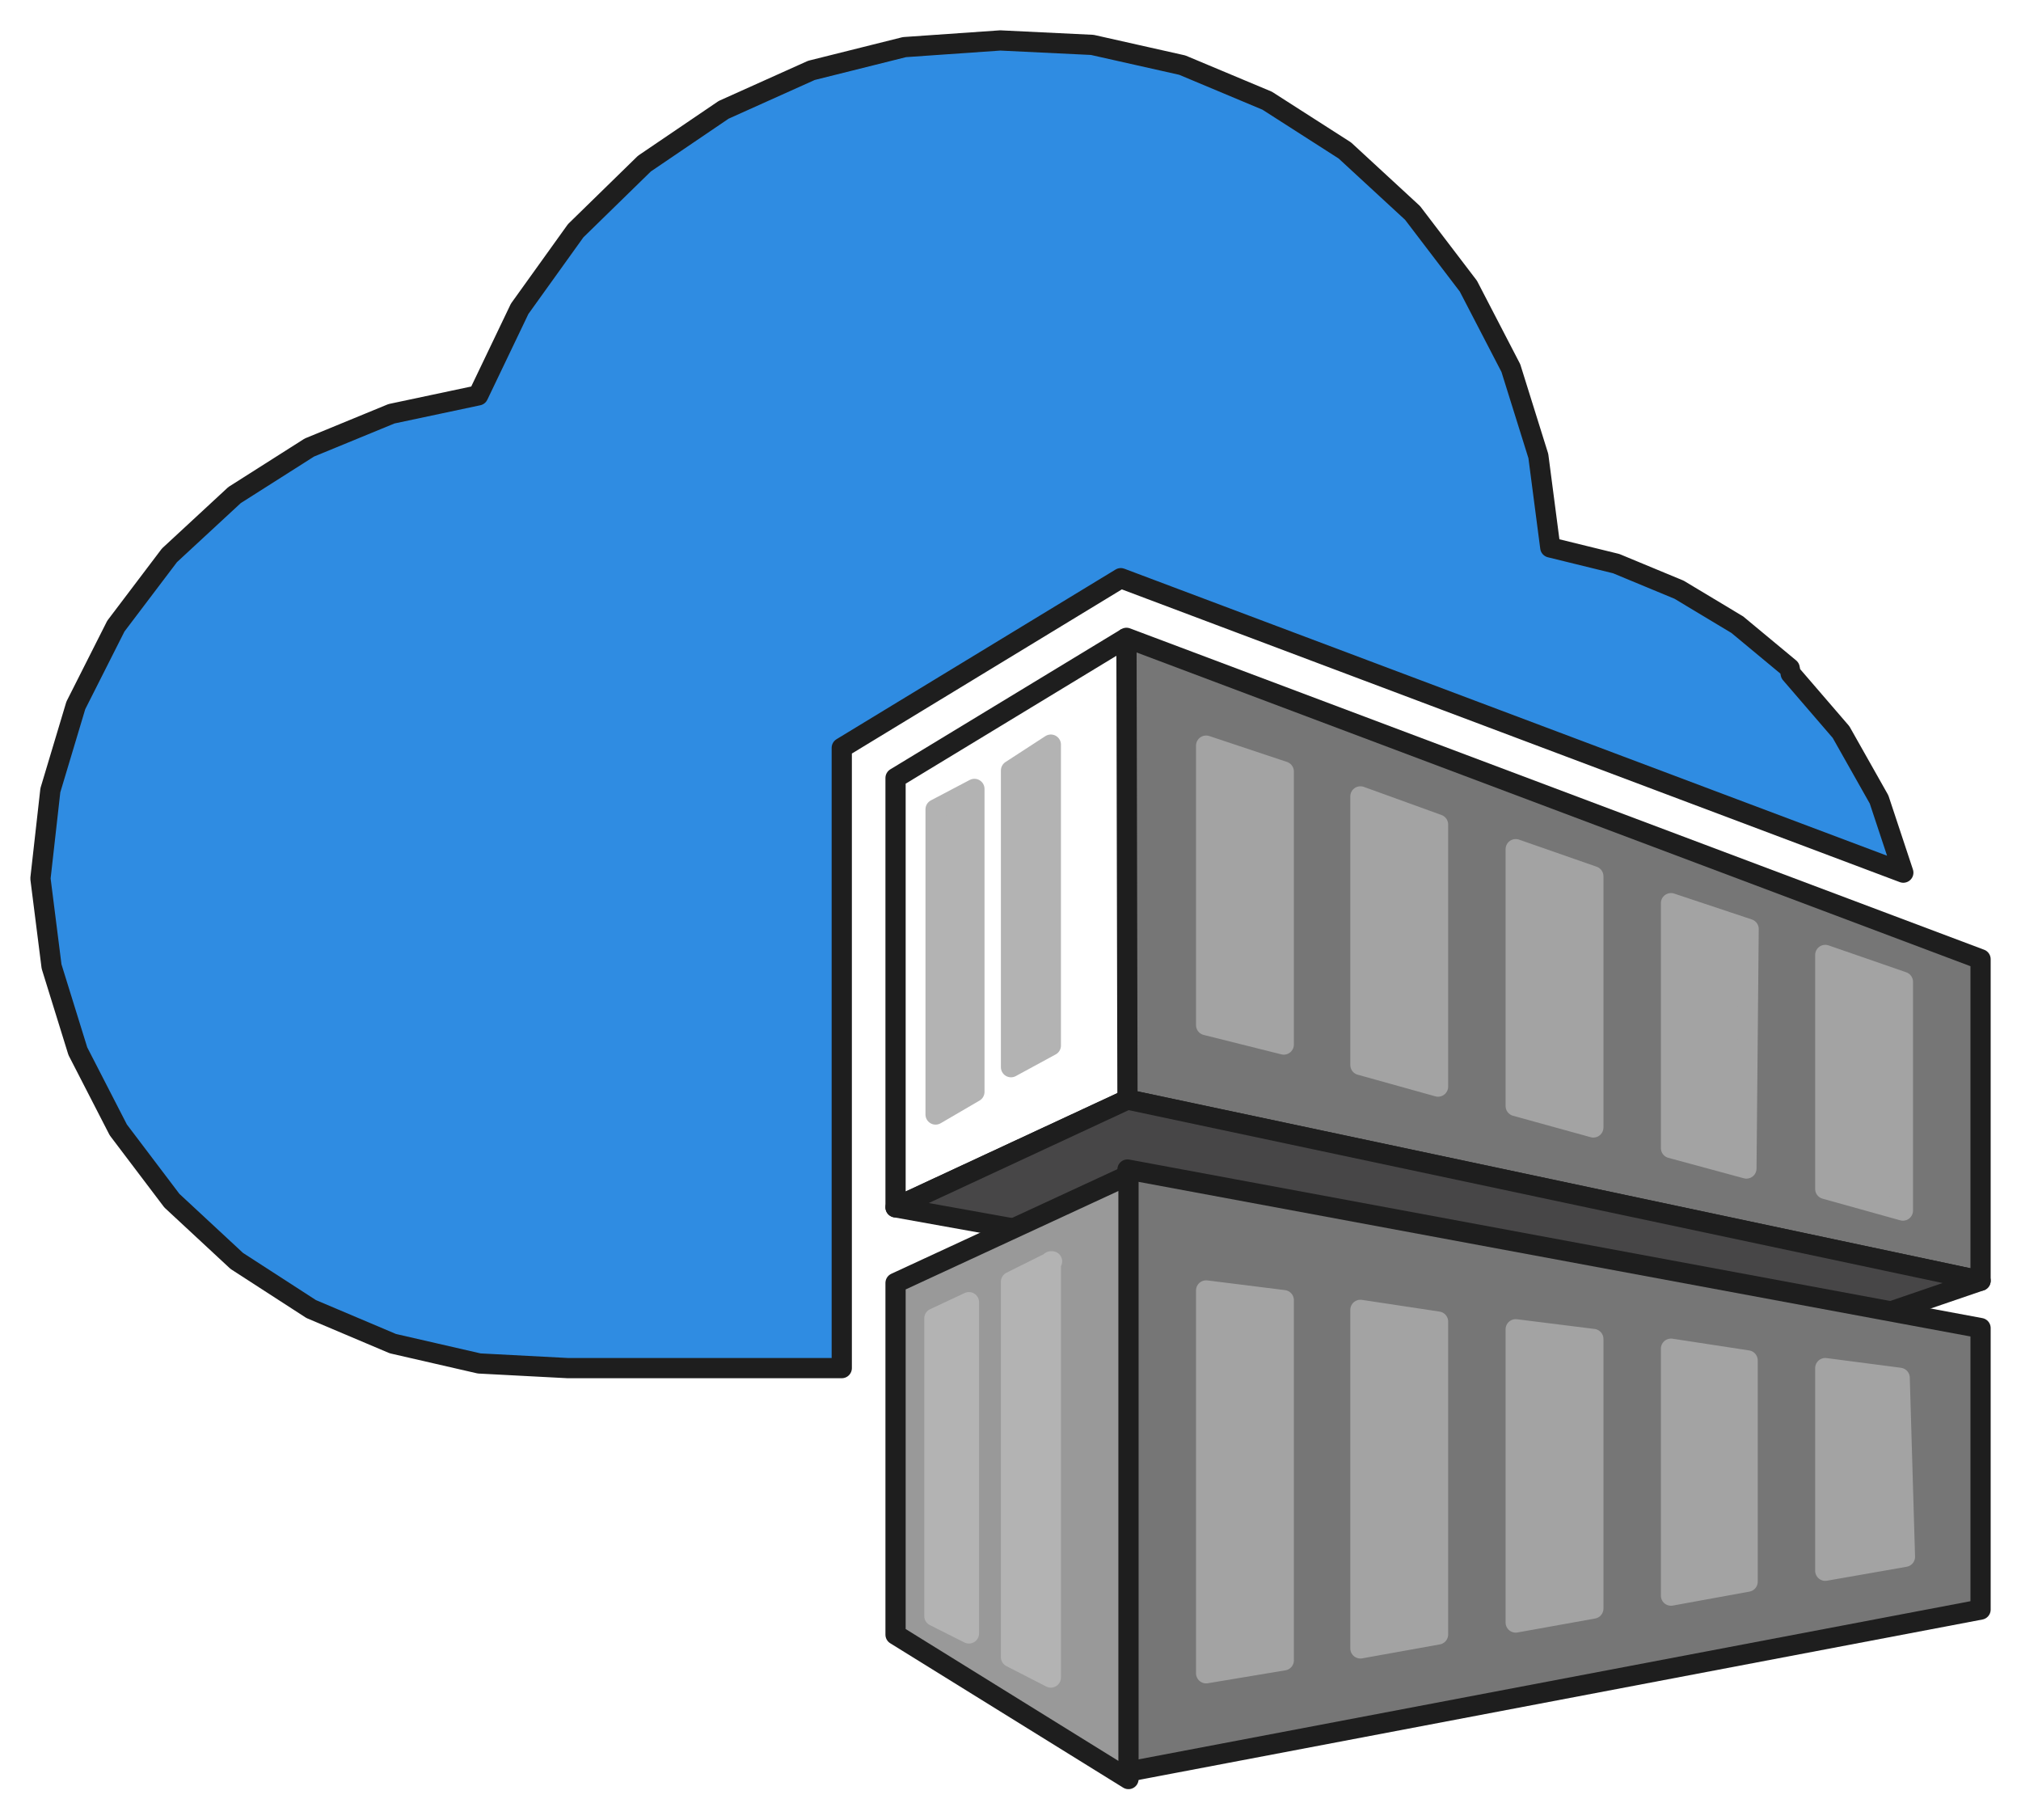
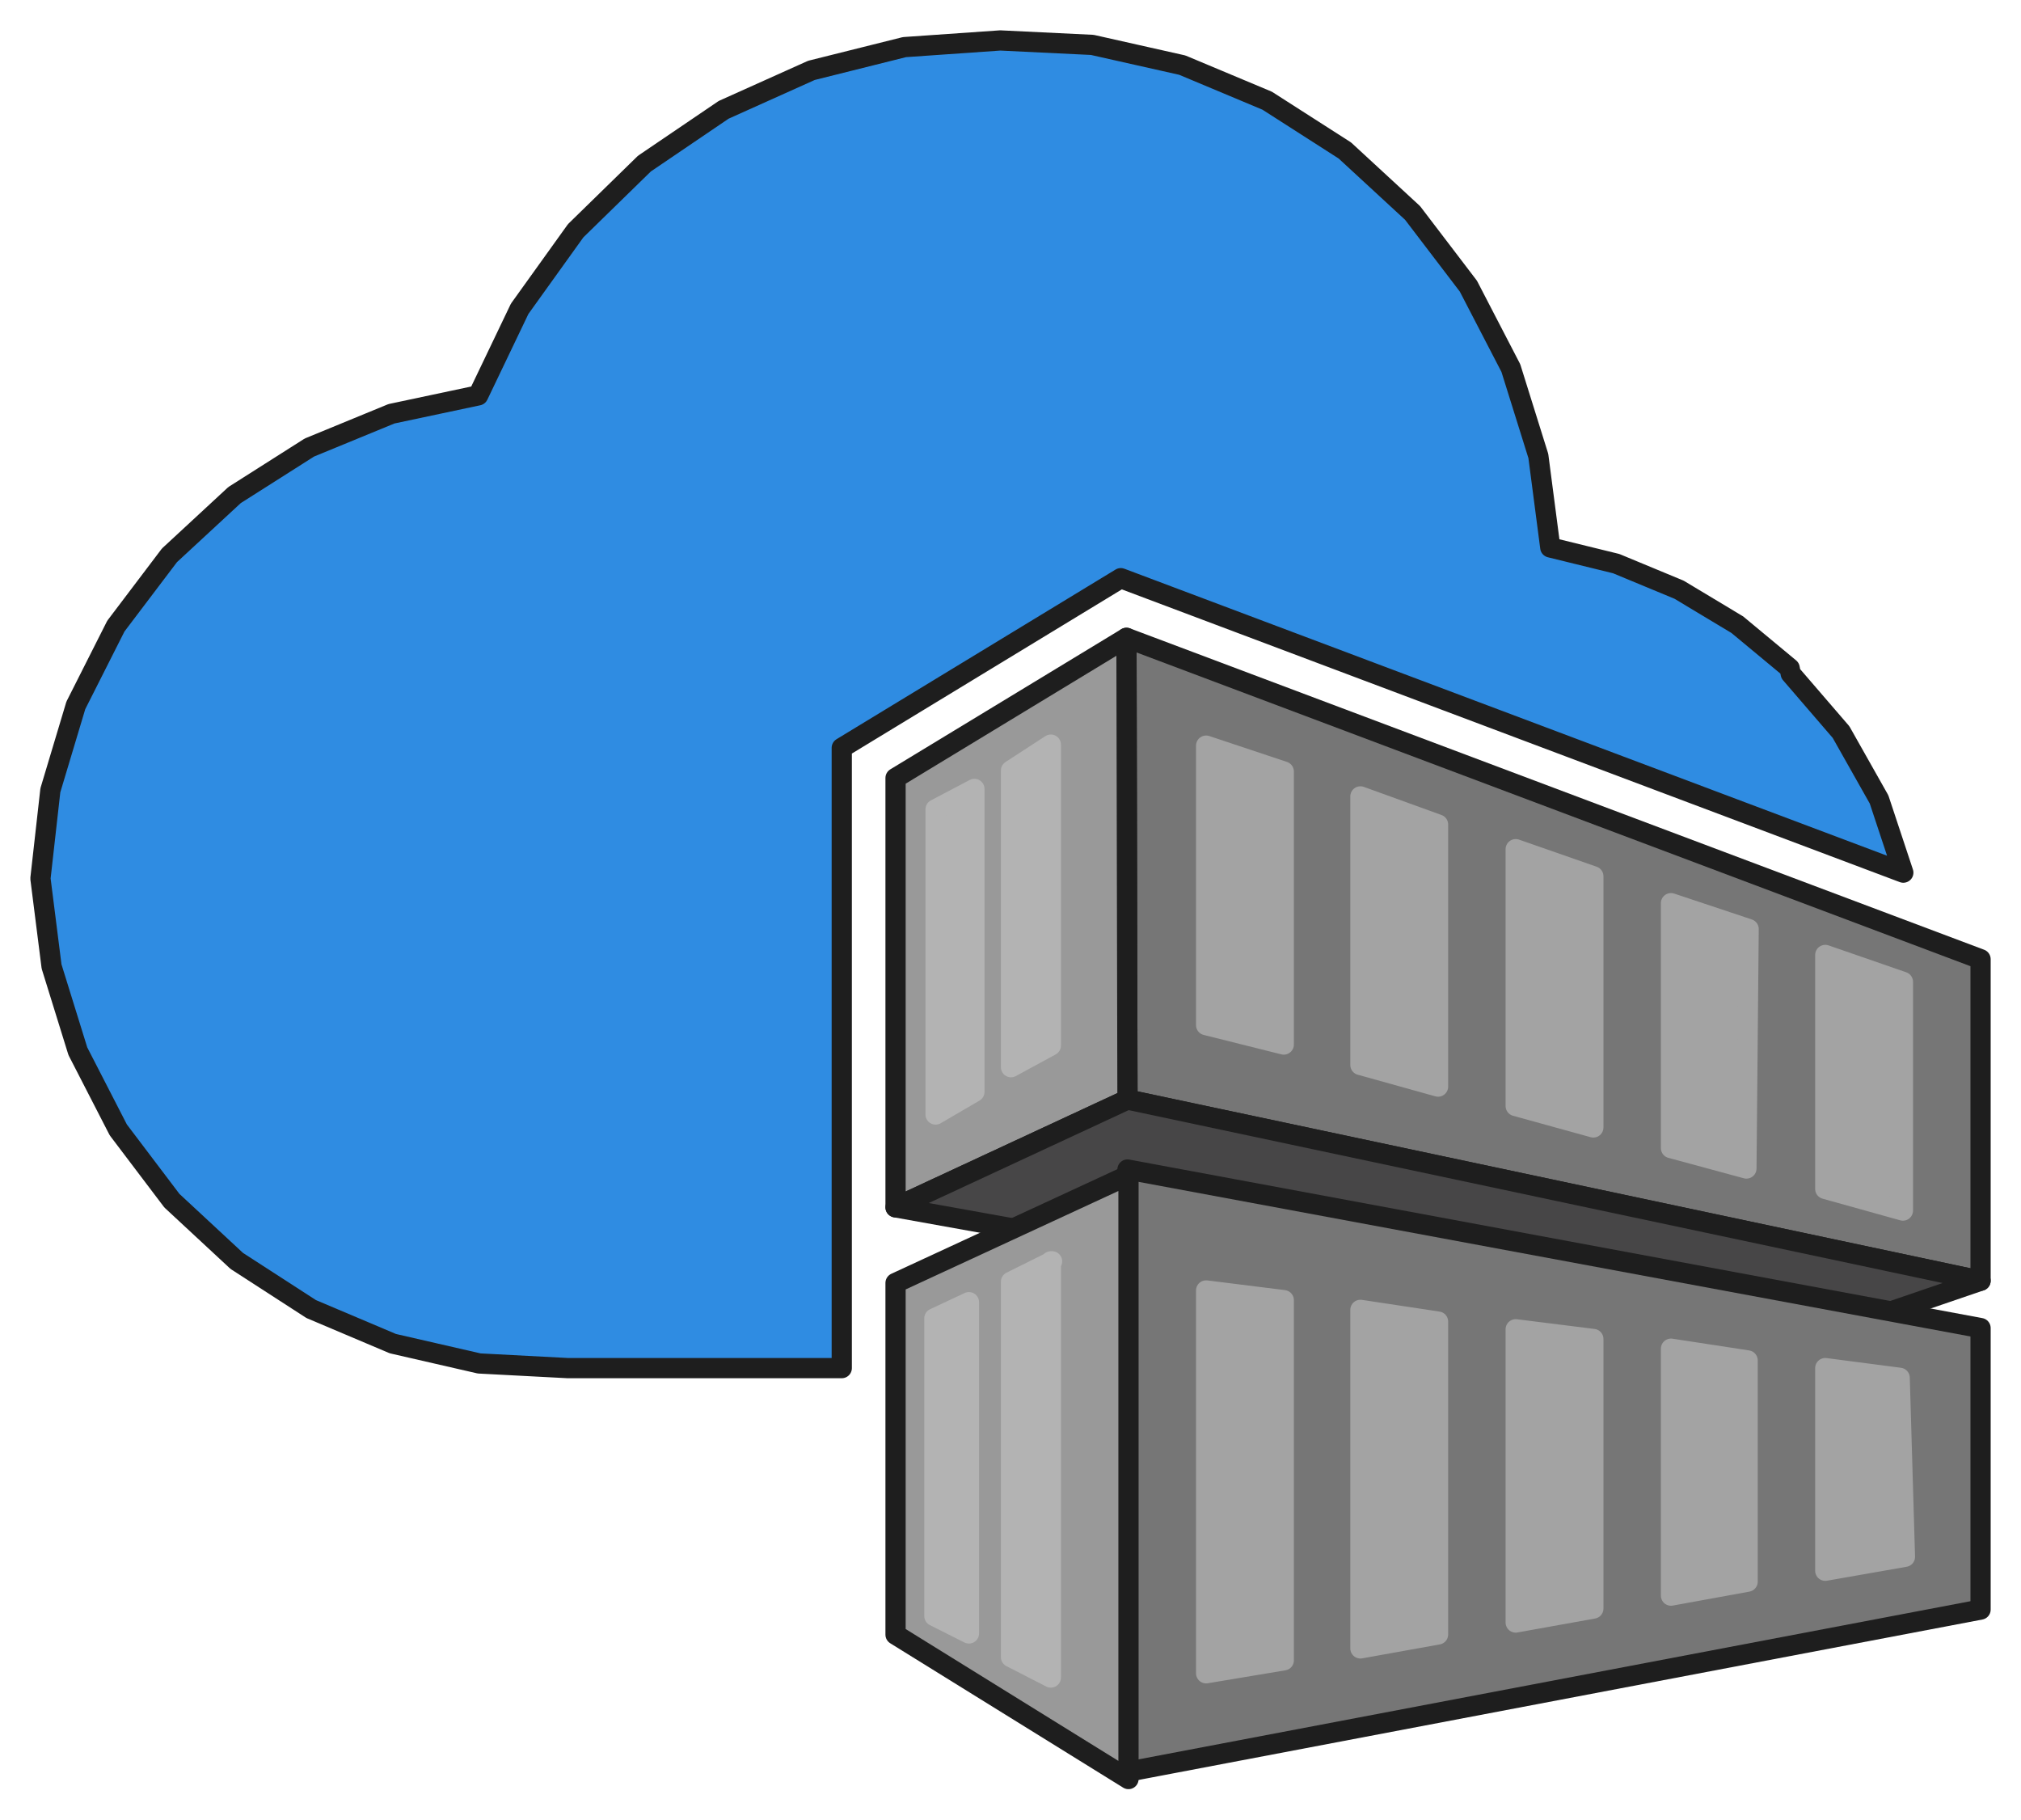
<svg xmlns="http://www.w3.org/2000/svg" viewBox="-2.00 6.64 99.95 89.97">
  <path d="M39.63,43.62 L53.43,35.23 L92.13,49.79 L90.93,46.17 L89.05,42.84 L86.56,39.95 L86.51,39.68 L83.92,37.53 L81.04,35.80 L77.93,34.51 L74.67,33.71 L74.08,29.19 L72.72,24.84 L70.62,20.79 L67.86,17.17 L64.51,14.08 L60.67,11.62 L56.47,9.86 L52.02,8.86 L47.47,8.64 L42.73,8.97 L38.13,10.12 L33.79,12.07 L29.87,14.73 L26.47,18.05 L23.70,21.91 L21.65,26.19 L17.36,27.10 L13.30,28.77 L9.60,31.12 L6.38,34.10 L3.73,37.60 L1.75,41.52 L0.49,45.72 L-0.00,50.08 L0.55,54.43 L1.85,58.62 L3.85,62.51 L6.50,66.01 L9.71,68.99 L13.39,71.37 L17.43,73.08 L21.70,74.06 L26.08,74.29 L39.63,74.29 L39.63,43.62 Z" fill="#2f8ce2" stroke="#1e1e1e" stroke-width="1" stroke-linejoin="round" />
  <path d="M53.71,38.18 L53.76,61.01 L95.95,69.97 L95.95,54.07 L53.71,38.18 Z" fill="#767676" stroke="#1e1e1e" stroke-width="1" stroke-linejoin="round" />
-   <path d="M53.71,38.18 L42.29,45.11 L42.29,66.34 L53.76,61.01" fill="none" stroke="#1e1e1e" stroke-width="1" stroke-linejoin="round" />
+   <path d="M53.71,38.18 L42.29,45.11 L42.29,66.34 L53.76,61.01 L53.71,38.18 Z" fill="#999999" stroke="#1e1e1e" stroke-width="1" stroke-linejoin="round" />
  <path d="M72.96,61.33 L76.80,62.39 L76.80,49.97 L72.96,48.63 L72.96,61.33 Z" fill="#a3a3a3" stroke="#a3a3a3" stroke-width="1" stroke-linejoin="round" />
  <path d="M69.12,47.41 L65.28,46.02 L65.28,59.30 L69.12,60.37 L69.12,47.41 Z" fill="#a3a3a3" stroke="#a3a3a3" stroke-width="1" stroke-linejoin="round" />
  <path d="M80.64,63.41 L84.37,64.42 L84.48,52.58 L80.64,51.30 L80.64,63.41 Z" fill="#a3a3a3" stroke="#a3a3a3" stroke-width="1" stroke-linejoin="round" />
  <path d="M57.65,57.33 L61.49,58.29 L61.49,44.79 L57.65,43.51 L57.65,57.33 Z" fill="#a3a3a3" stroke="#a3a3a3" stroke-width="1" stroke-linejoin="round" />
  <path d="M92.11,55.19 L88.27,53.86 L88.27,65.43 L92.11,66.50 L92.11,55.19 Z" fill="#a3a3a3" stroke="#a3a3a3" stroke-width="1" stroke-linejoin="round" />
  <path d="M46.19,60.63 L44.27,61.75 L44.27,46.66 L46.19,45.65 L46.19,60.63 Z" fill="#b3b3b3" stroke="#b3b3b3" stroke-width="1" stroke-linejoin="round" />
  <path d="M49.97,43.46 L48.00,44.74 L48.00,59.41 L49.97,58.34 L49.97,43.46 Z" fill="#b3b3b3" stroke="#b3b3b3" stroke-width="1" stroke-linejoin="round" />
  <path d="M95.95,69.97 L84.43,73.91 L42.29,66.34 L53.76,61.01 L95.95,69.97 Z" fill="#474647" stroke="#1e1e1e" stroke-width="1" stroke-linejoin="round" />
  <path d="M95.95,86.23 L53.55,94.29 L53.76,64.47 L95.95,72.31 L95.95,86.23 Z" fill="#767676" stroke="#1e1e1e" stroke-width="1" stroke-linejoin="round" />
  <path d="M57.65,89.38 L57.65,70.45 L61.49,70.93 L61.49,88.74 L57.65,89.38 Z" fill="#a3a3a3" stroke="#a3a3a3" stroke-width="1" stroke-linejoin="round" />
  <path d="M69.12,87.46 L65.28,88.15 L65.28,71.41 L69.12,71.99 L69.12,87.46 L69.12,87.46 Z" fill="#a3a3a3" stroke="#a3a3a3" stroke-width="1" stroke-linejoin="round" />
  <path d="M72.96,86.87 L72.96,72.37 L76.80,72.85 L76.80,86.18 L72.96,86.87 Z" fill="#a3a3a3" stroke="#a3a3a3" stroke-width="1" stroke-linejoin="round" />
  <path d="M84.43,84.85 L80.64,85.54 L80.64,73.33 L84.43,73.91 L84.43,84.85 Z" fill="#a3a3a3" stroke="#a3a3a3" stroke-width="1" stroke-linejoin="round" />
  <path d="M92.21,83.62 L88.27,84.31 L88.27,74.29 L91.95,74.77 L92.21,83.62 Z" fill="#a3a3a3" stroke="#a3a3a3" stroke-width="1" stroke-linejoin="round" />
  <path d="M42.29,87.47 L42.29,70.08 L53.81,64.75 L53.81,94.61 L42.29,87.47 Z" fill="#999999" stroke="#1e1e1e" stroke-width="1" stroke-linejoin="round" />
  <path d="M45.92,87.41 L44.21,86.55 L44.21,71.83 L45.92,71.03 L45.92,87.41 Z" fill="#b3b3b3" stroke="#b3b3b3" stroke-width="1" stroke-linejoin="round" />
  <path d="M50.03,69.01 L48.00,70.02 L48.00,88.58 L49.97,89.59 L49.97,69.01 L50.03,69.01 Z" fill="#b3b3b3" stroke="#b3b3b3" stroke-width="1" stroke-linejoin="round" />
</svg>
